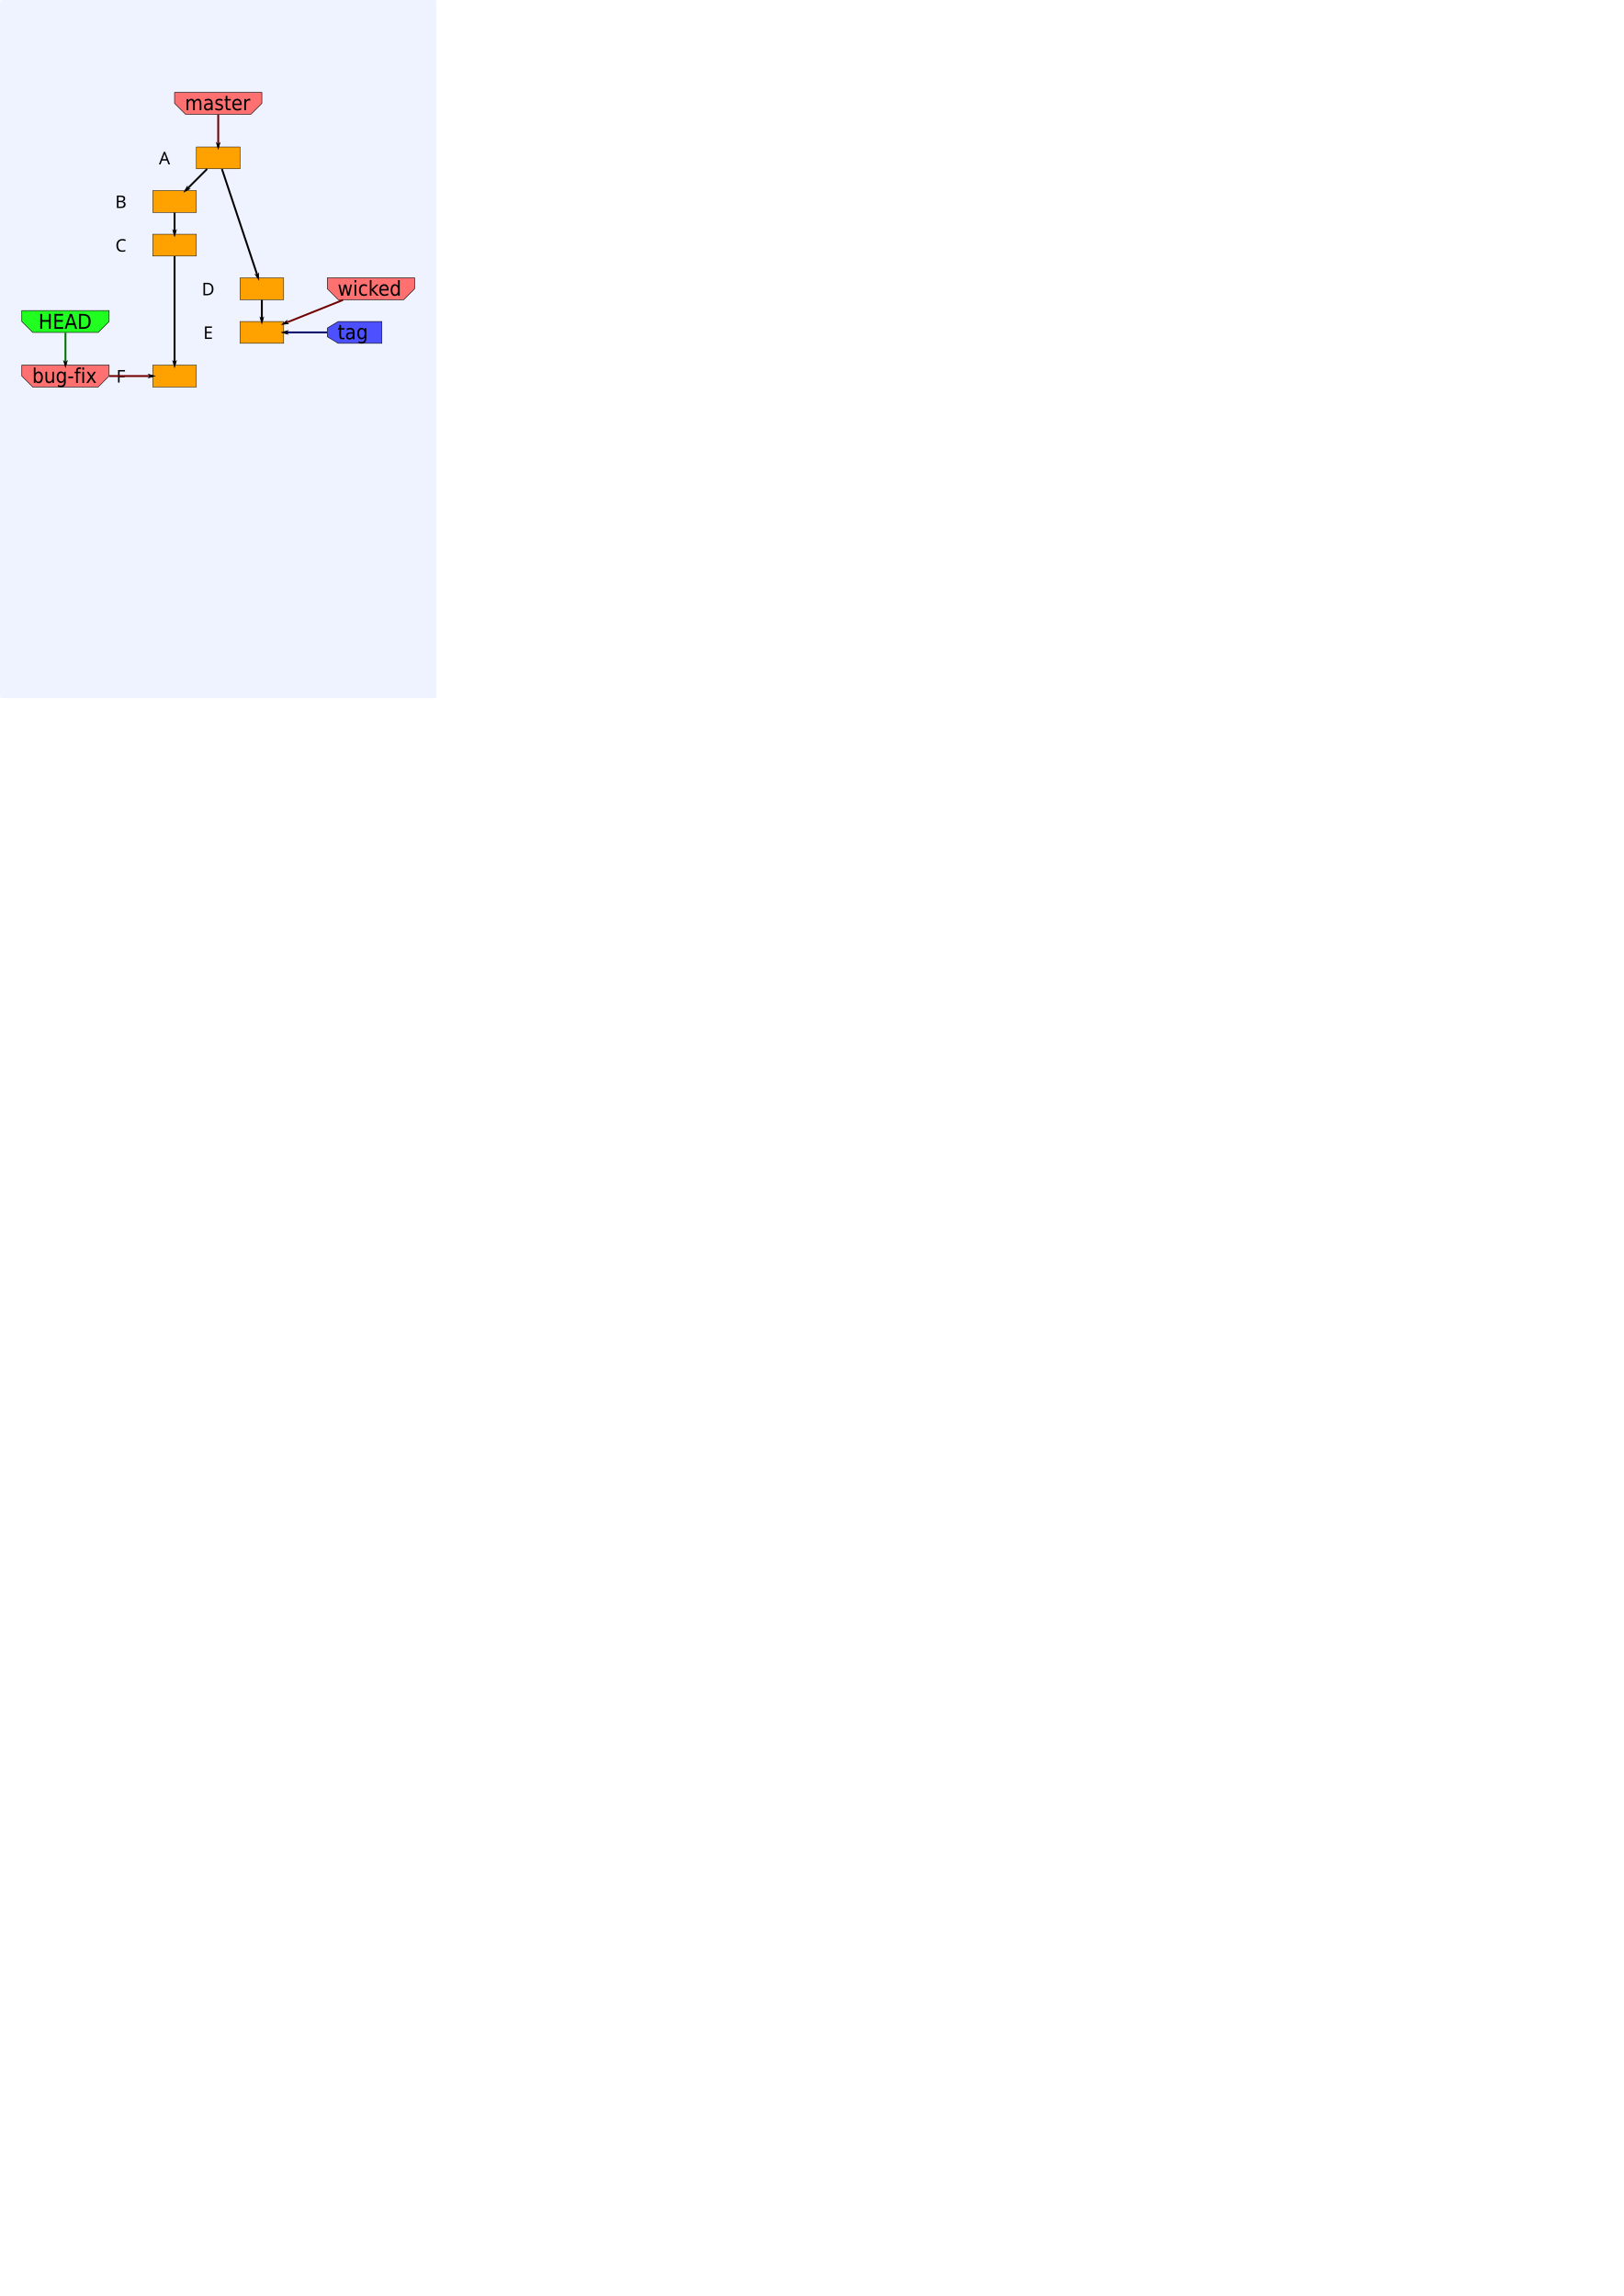
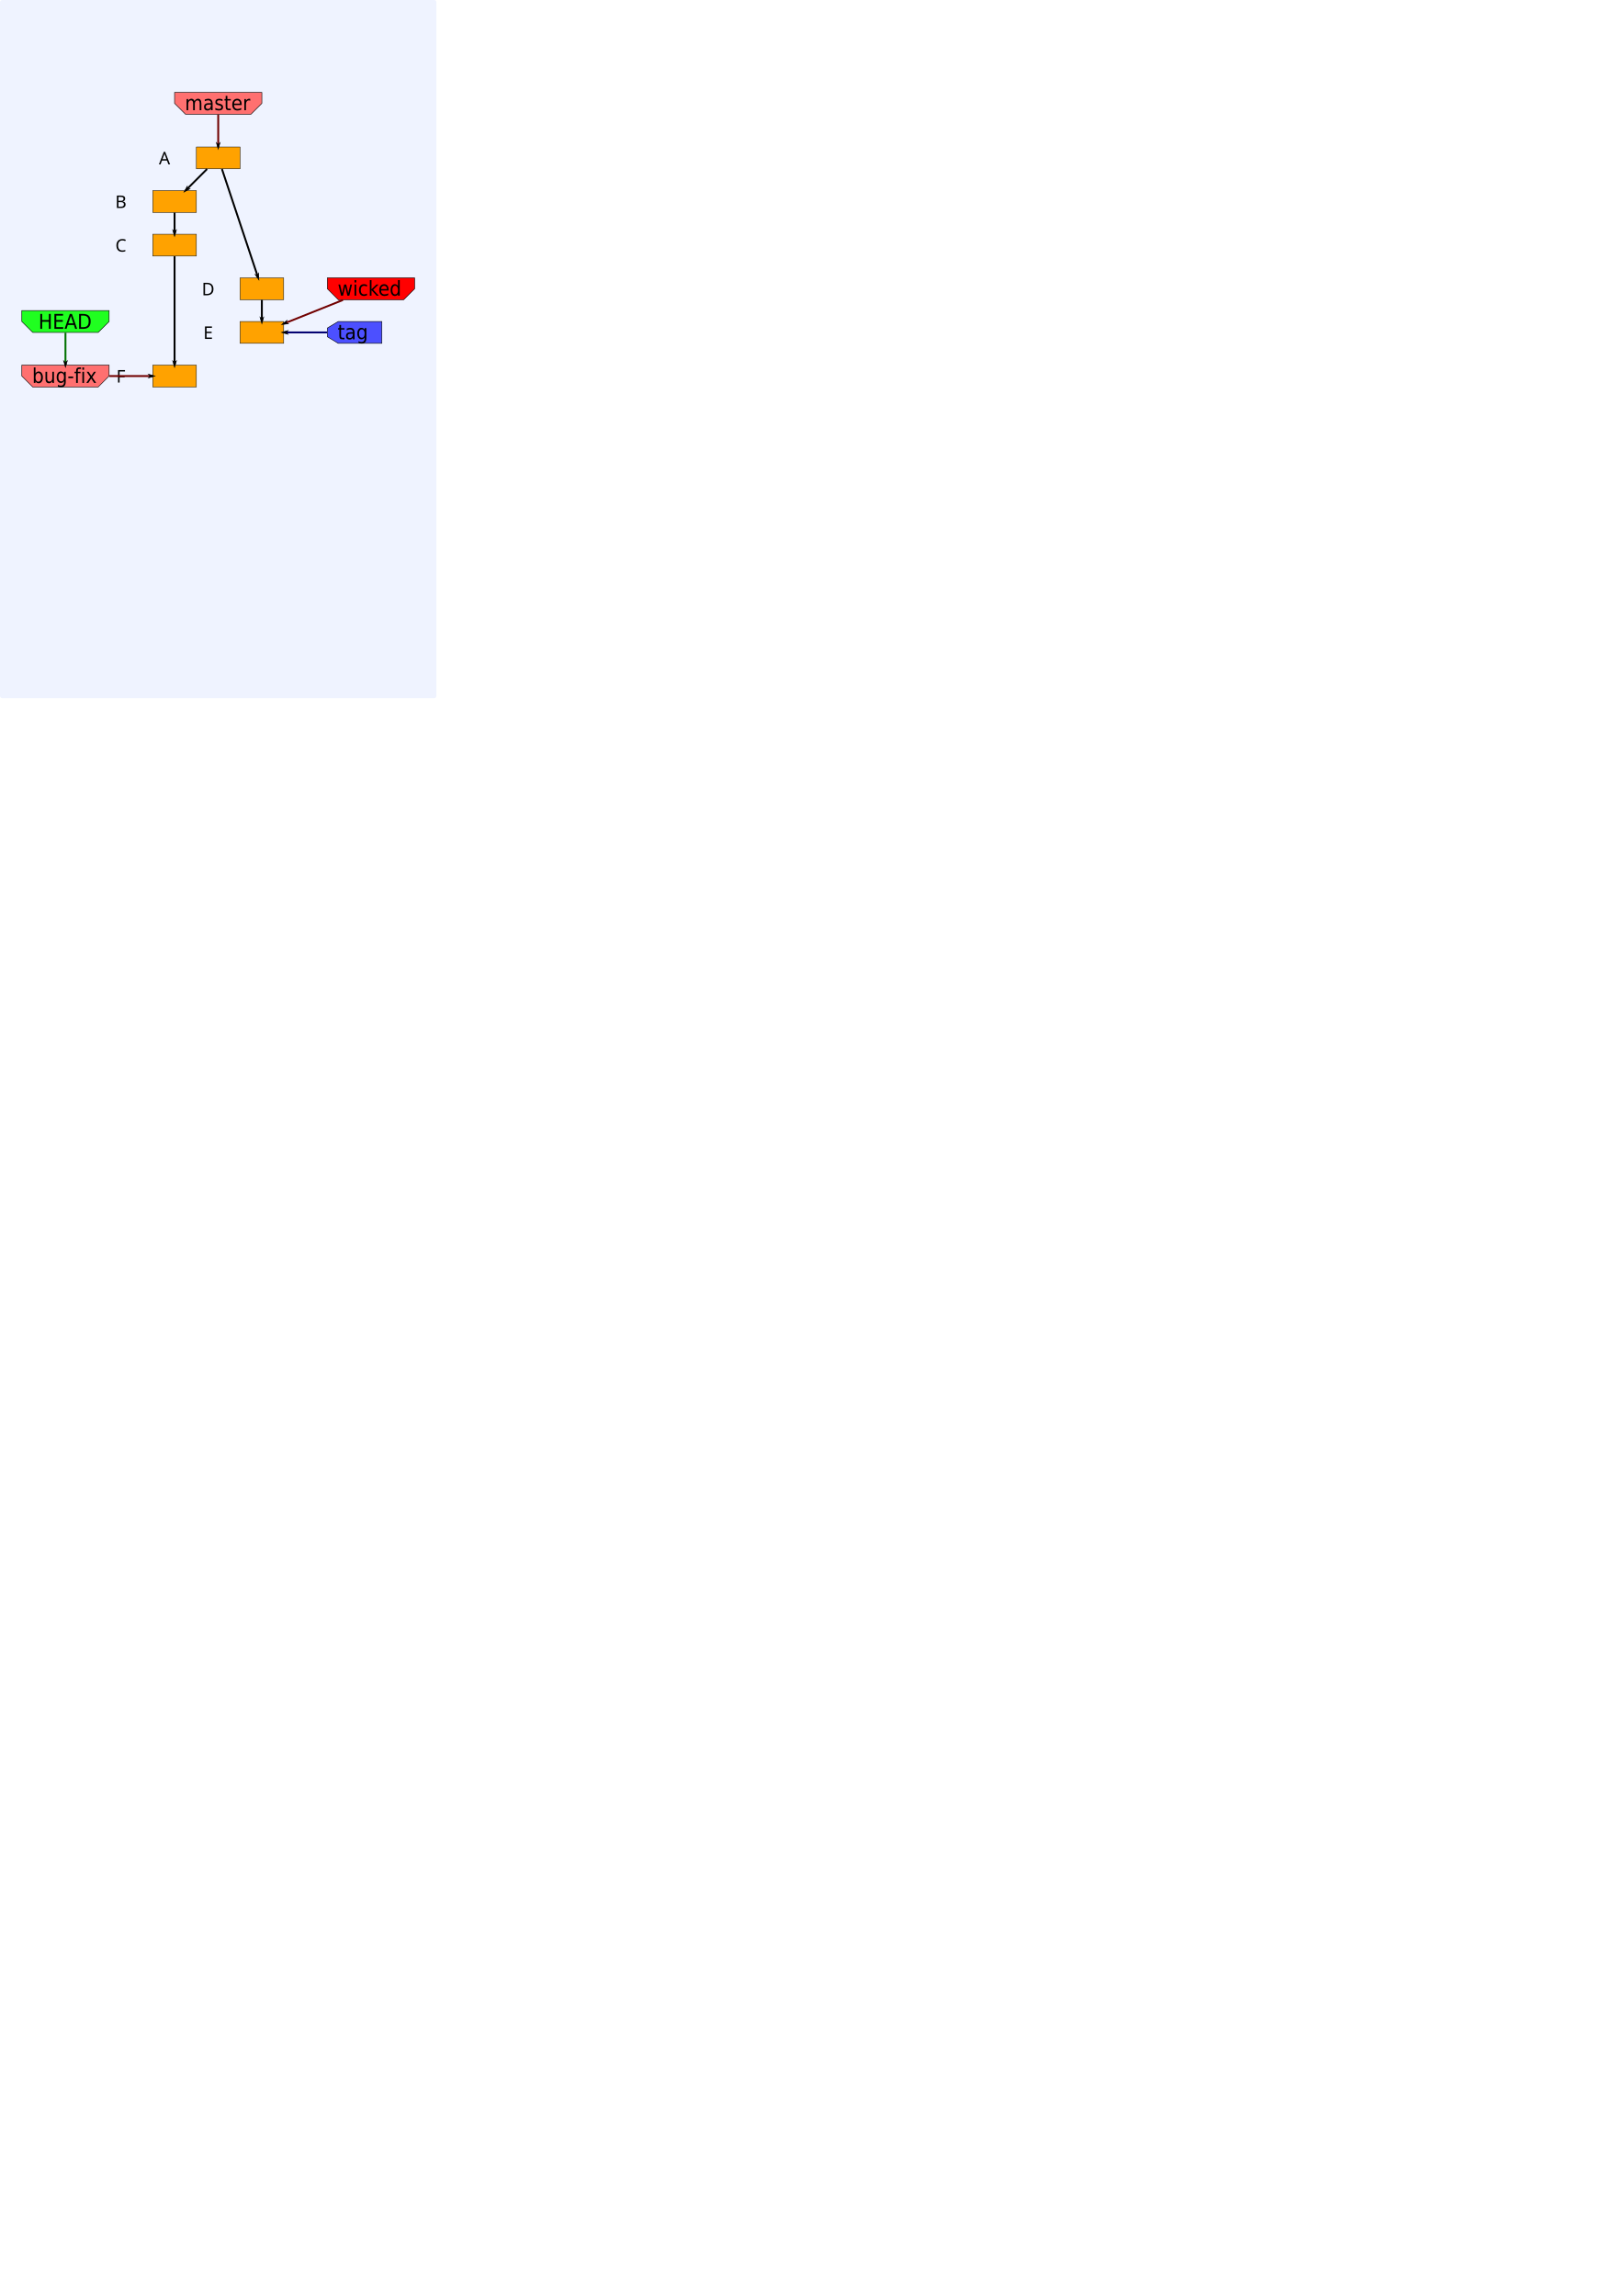
<svg xmlns="http://www.w3.org/2000/svg" width="744.094" height="1052.362" id="svg1317">
  <defs id="defs1319">
    <marker orient="auto" refY="0.0" refX="0.0" id="Arrow1Sstart" style="overflow:visible">
      <path id="path4028" d="M 0.0,0.0 L 5.0,-5.0 L -12.5,0.0 L 5.0,5.0 L 0.0,0.0 z " style="fill-rule:evenodd;stroke:#000000;stroke-width:1.0pt;marker-start:none" transform="scale(0.2) translate(6,0)" />
    </marker>
    <marker orient="auto" refY="0.0" refX="0.0" id="Arrow1Mstart" style="overflow:visible">
      <path id="path4034" d="M 0.0,0.0 L 5.0,-5.0 L -12.5,0.0 L 5.0,5.0 L 0.0,0.0 z " style="fill-rule:evenodd;stroke:#000000;stroke-width:1.0pt;marker-start:none" transform="scale(0.4) translate(10,0)" />
    </marker>
    <marker orient="auto" refY="0.0" refX="0.0" id="Arrow1Send" style="overflow:visible;">
      <path id="path4025" d="M 0.0,0.0 L 5.0,-5.0 L -12.5,0.0 L 5.0,5.0 L 0.0,0.0 z " style="fill-rule:evenodd;stroke:#000000;stroke-width:1.0pt;marker-start:none;" transform="scale(0.2) rotate(180) translate(6,0)" />
    </marker>
    <marker orient="auto" refY="0.0" refX="0.0" id="Arrow2Mend" style="overflow:visible;">
      <path id="path4013" style="font-size:12.0;fill-rule:evenodd;stroke-width:0.625;stroke-linejoin:round;" d="M 8.719,4.034 L -2.207,0.016 L 8.719,-4.002 C 6.973,-1.63 6.983,1.616 8.719,4.034 z " transform="scale(0.6) rotate(180) translate(0,0)" />
    </marker>
    <marker orient="auto" refY="0.0" refX="0.0" id="Arrow1Mend" style="overflow:visible;">
      <path id="path4031" d="M 0.0,0.0 L 5.0,-5.0 L -12.5,0.0 L 5.0,5.0 L 0.0,0.0 z " style="fill-rule:evenodd;stroke:#000000;stroke-width:1.0pt;marker-start:none;" transform="scale(0.4) rotate(180) translate(10,0)" />
    </marker>
    <marker orient="auto" refY="0.0" refX="0.0" id="Arrow2Mstart" style="overflow:visible">
      <path id="path4016" style="font-size:12.0;fill-rule:evenodd;stroke-width:0.625;stroke-linejoin:round" d="M 8.719,4.034 L -2.207,0.016 L 8.719,-4.002 C 6.973,-1.63 6.983,1.616 8.719,4.034 z " transform="scale(0.6) translate(0,0)" />
    </marker>
    <marker orient="auto" refY="0.0" refX="0.0" id="Arrow1Lstart" style="overflow:visible">
      <path id="path4040" d="M 0.0,0.0 L 5.0,-5.0 L -12.5,0.0 L 5.0,5.0 L 0.0,0.0 z " style="fill-rule:evenodd;stroke:#000000;stroke-width:1.0pt;marker-start:none" transform="scale(0.8) translate(12.5,0)" />
    </marker>
  </defs>
  <g id="layer1" style="opacity:1">
    <rect style="fill:#eff3ff;fill-opacity:1;stroke:none;stroke-width:1;stroke-linecap:butt;stroke-linejoin:bevel;stroke-miterlimit:4;stroke-dasharray:none;stroke-dashoffset:0;stroke-opacity:1" id="bg" width="200" height="320" x="0" y="0" rx="1" ry="1" />
    <rect style="fill:black;fill-opacity:0.75;stroke:black;stroke-width:0.5;stroke-linecap:butt;stroke-linejoin:miter;stroke-miterlimit:4;stroke-dasharray:none;stroke-dashoffset:0;stroke-opacity:1" id="rect2855" width="0" height="1" x="217" y="77.362" rx="19.921" ry="1" />
    <g id="g4933" transform="translate(64.89674,-5.023993)">
      <path id="path4877" d="M 15.103,47.386 L 15.103,52.386 L 20.103,57.386 L 50.103,57.386 L 55.103,52.386 L 55.103,47.386 L 15.103,47.386 z" style="opacity:1;fill:#ff7070;fill-opacity:1;fill-rule:evenodd;stroke:#000000;stroke-width:0.253;stroke-linecap:butt;stroke-linejoin:miter;stroke-miterlimit:4;stroke-dasharray:none;stroke-opacity:1" />
      <text id="text4879" y="52.863" x="20.831" style="font-size:6.695px;font-style:normal;font-weight:normal;line-height:125%;opacity:1;fill:#000000;fill-opacity:1;stroke:none;stroke-width:1pt;stroke-linecap:butt;stroke-linejoin:miter;stroke-opacity:1;font-family:Bitstream Vera Sans" xml:space="preserve" transform="scale(0.9517883,1.050654)">
        <tspan style="font-size:8.927px;font-style:normal;font-variant:normal;font-weight:normal;font-stretch:normal;text-align:start;line-height:125%;writing-mode:lr-tb;text-anchor:start;font-family:Bitstream Vera Sans" y="52.863" x="20.831" id="tspan4881">master</tspan>
      </text>
    </g>
    <g id="g4941" transform="translate(-5.103313,129.976)">
      <path id="path4905" d="M 15.103,12.386 L 15.103,17.386 L 20.103,22.386 L 50.103,22.386 L 55.103,17.386 L 55.103,12.386 L 15.103,12.386 z" style="opacity:1;fill:#20ff20;fill-opacity:1;fill-rule:evenodd;stroke:#000000;stroke-width:0.253;stroke-linecap:butt;stroke-linejoin:miter;stroke-miterlimit:4;stroke-dasharray:none;stroke-opacity:1" />
      <text id="text4907" y="19.862" x="23.758" style="font-size:6.743px;font-style:normal;font-weight:normal;line-height:125%;opacity:1;fill:#000000;fill-opacity:1;stroke:none;stroke-width:1pt;stroke-linecap:butt;stroke-linejoin:miter;stroke-opacity:1;font-family:Bitstream Vera Sans" xml:space="preserve" transform="scale(0.9568013,1.045149)">
        <tspan style="font-size:8.991px;font-style:normal;font-variant:normal;font-weight:normal;font-stretch:normal;text-align:start;line-height:125%;writing-mode:lr-tb;text-anchor:start;font-family:Bitstream Vera Sans" y="19.862" x="23.758" id="tspan4909">HEAD</tspan>
      </text>
    </g>
    <g id="g4924" transform="translate(64.83769,-10.04457)">
      <path id="path4885" d="M 45.162,77.407 L 45.162,87.407 L 25.162,87.407 L 25.162,77.407 L 45.162,77.407 z" style="opacity:1;fill:#ffa200;fill-opacity:1;fill-rule:evenodd;stroke:#000000;stroke-width:0.207;stroke-linecap:butt;stroke-linejoin:miter;stroke-miterlimit:4;stroke-dasharray:none;stroke-opacity:1" />
      <text id="text4916" y="85.389" x="35.022" style="font-size:22px;font-style:normal;font-weight:normal;line-height:125%;fill:#000000;fill-opacity:1;stroke:none;stroke-width:1pt;stroke-linecap:butt;stroke-linejoin:miter;stroke-opacity:1;font-family:Bitstream Vera Sans" xml:space="preserve">
        <tspan id="tspan4920" style="font-size:8px;font-style:normal;font-variant:normal;font-weight:normal;font-stretch:normal;text-align:center;line-height:125%;writing-mode:lr-tb;text-anchor:middle;font-family:Sans;-inkscape-font-specification:Sans" y="85.389" x="35.022">A</tspan>
      </text>
    </g>
    <path style="opacity:1;fill:none;fill-opacity:0.75;fill-rule:evenodd;stroke:#710000;stroke-width:0.864;stroke-linecap:butt;stroke-linejoin:miter;marker-start:url(#Arrow1Sstart);marker-end:none;stroke-miterlimit:4;stroke-dasharray:none;stroke-opacity:1;display:inline" d="M 100,67.259 L 100,52.489" id="path4891" />
    <g style="opacity:1" id="g2466" transform="translate(44.83769,9.955426)">
      <path id="path2468" d="M 45.162,77.407 L 45.162,87.407 L 25.162,87.407 L 25.162,77.407 L 45.162,77.407 z" style="opacity:1;fill:#ffa200;fill-opacity:1;fill-rule:evenodd;stroke:#000000;stroke-width:0.207;stroke-linecap:butt;stroke-linejoin:miter;stroke-miterlimit:4;stroke-dasharray:none;stroke-opacity:1" />
      <text id="text2470" y="85.389" x="35.022" style="font-size:22px;font-style:normal;font-weight:normal;line-height:125%;fill:#000000;fill-opacity:1;stroke:none;stroke-width:1pt;stroke-linecap:butt;stroke-linejoin:miter;stroke-opacity:1;font-family:Bitstream Vera Sans" xml:space="preserve">
        <tspan id="tspan2472" style="font-size:8px;font-style:normal;font-variant:normal;font-weight:normal;font-stretch:normal;text-align:center;line-height:125%;writing-mode:lr-tb;text-anchor:middle;font-family:Sans;-inkscape-font-specification:Sans" y="85.389" x="35.022">B</tspan>
      </text>
    </g>
    <g style="opacity:1" id="g2474" transform="translate(84.83769,49.95543)">
      <path id="path2476" d="M 45.162,77.407 L 45.162,87.407 L 25.162,87.407 L 25.162,77.407 L 45.162,77.407 z" style="opacity:1;fill:#ffa200;fill-opacity:1;fill-rule:evenodd;stroke:#000000;stroke-width:0.207;stroke-linecap:butt;stroke-linejoin:miter;stroke-miterlimit:4;stroke-dasharray:none;stroke-opacity:1" />
      <text id="text2478" y="85.389" x="35.022" style="font-size:22px;font-style:normal;font-weight:normal;line-height:125%;fill:#000000;fill-opacity:1;stroke:none;stroke-width:1pt;stroke-linecap:butt;stroke-linejoin:miter;stroke-opacity:1;font-family:Bitstream Vera Sans" xml:space="preserve">
        <tspan id="tspan2480" style="font-size:8px;font-style:normal;font-variant:normal;font-weight:normal;font-stretch:normal;text-align:center;line-height:125%;writing-mode:lr-tb;text-anchor:middle;font-family:Sans;-inkscape-font-specification:Sans" y="85.389" x="35.022">D</tspan>
      </text>
    </g>
    <g style="opacity:1" id="g2482" transform="translate(44.83769,29.95543)">
      <path id="path2484" d="M 45.162,77.407 L 45.162,87.407 L 25.162,87.407 L 25.162,77.407 L 45.162,77.407 z" style="opacity:1;fill:#ffa200;fill-opacity:1;fill-rule:evenodd;stroke:#000000;stroke-width:0.207;stroke-linecap:butt;stroke-linejoin:miter;stroke-miterlimit:4;stroke-dasharray:none;stroke-opacity:1" />
      <text id="text2486" y="85.389" x="35.022" style="font-size:22px;font-style:normal;font-weight:normal;line-height:125%;fill:#000000;fill-opacity:1;stroke:none;stroke-width:1pt;stroke-linecap:butt;stroke-linejoin:miter;stroke-opacity:1;font-family:Bitstream Vera Sans" xml:space="preserve">
        <tspan id="tspan2488" style="font-size:8px;font-style:normal;font-variant:normal;font-weight:normal;font-stretch:normal;text-align:center;line-height:125%;writing-mode:lr-tb;text-anchor:middle;font-family:Sans;-inkscape-font-specification:Sans" y="85.389" x="35.022">C</tspan>
      </text>
    </g>
    <g style="opacity:1" id="g2490" transform="translate(44.83769,89.95543)">
      <path id="path2492" d="M 45.162,77.407 L 45.162,87.407 L 25.162,87.407 L 25.162,77.407 L 45.162,77.407 z" style="opacity:1;fill:#ffa200;fill-opacity:1;fill-rule:evenodd;stroke:#000000;stroke-width:0.207;stroke-linecap:butt;stroke-linejoin:miter;stroke-miterlimit:4;stroke-dasharray:none;stroke-opacity:1" />
      <text id="text2494" y="85.389" x="35.022" style="font-size:22px;font-style:normal;font-weight:normal;line-height:125%;fill:#000000;fill-opacity:1;stroke:none;stroke-width:1pt;stroke-linecap:butt;stroke-linejoin:miter;stroke-opacity:1;font-family:Bitstream Vera Sans" xml:space="preserve">
        <tspan id="tspan2496" style="font-size:8px;font-style:normal;font-variant:normal;font-weight:normal;font-stretch:normal;text-align:center;line-height:125%;writing-mode:lr-tb;text-anchor:middle;font-family:Sans;-inkscape-font-specification:Sans" y="85.389" x="35.022">F</tspan>
      </text>
    </g>
    <g style="opacity:1" id="g2498" transform="translate(134.8967,99.97601)">
      <path id="path2500" d="M 20.103,47.386 L 15.103,50.386 L 15.103,54.386 L 20.103,57.386 L 40.103,57.386 L 40.103,47.386 L 20.103,47.386 z" style="opacity:1;fill:#4c50ff;fill-opacity:1;fill-rule:evenodd;stroke:#000000;stroke-width:0.253;stroke-linecap:butt;stroke-linejoin:miter;stroke-miterlimit:4;stroke-dasharray:none;stroke-opacity:1" />
      <text id="text2502" y="52.863" x="20.831" style="font-size:6.695px;font-style:normal;font-weight:normal;line-height:125%;opacity:1;fill:#000000;fill-opacity:1;stroke:none;stroke-width:1pt;stroke-linecap:butt;stroke-linejoin:miter;stroke-opacity:1;font-family:Bitstream Vera Sans" xml:space="preserve" transform="scale(0.9517883,1.050654)">
        <tspan style="font-size:8.927px;font-style:normal;font-variant:normal;font-weight:normal;font-stretch:normal;text-align:start;line-height:125%;writing-mode:lr-tb;text-anchor:start;font-family:Bitstream Vera Sans" y="52.863" x="20.831" id="tspan2504">tag</tspan>
      </text>
    </g>
    <path style="opacity:1;fill:none;fill-opacity:0.75;fill-rule:evenodd;stroke:#000000;stroke-width:0.864;stroke-linecap:butt;stroke-linejoin:miter;marker-start:url(#Arrow1Sstart);marker-end:none;stroke-miterlimit:4;stroke-dasharray:none;stroke-opacity:1;display:inline" d="M 118.299,127.259 L 101.701,77.465" id="path3318" />
    <path style="opacity:1;fill:none;fill-opacity:0.75;fill-rule:evenodd;stroke:#000000;stroke-width:0.864;stroke-linecap:butt;stroke-linejoin:miter;marker-start:url(#Arrow1Sstart);marker-end:none;stroke-miterlimit:4;stroke-dasharray:none;stroke-opacity:1;display:inline" d="M 80,107.259 L 80,97.465" id="path3322" />
    <path style="opacity:1;fill:none;fill-opacity:0.75;fill-rule:evenodd;stroke:#000000;stroke-width:0.864;stroke-linecap:butt;stroke-linejoin:miter;marker-start:url(#Arrow1Sstart);marker-end:none;stroke-miterlimit:4;stroke-dasharray:none;stroke-opacity:1;display:inline" d="M 80,167.259 L 80,117.465" id="path3324" />
    <g style="opacity:1" id="g3328" transform="translate(84.83769,69.95543)">
      <path id="path3330" d="M 45.162,77.407 L 45.162,87.407 L 25.162,87.407 L 25.162,77.407 L 45.162,77.407 z" style="opacity:1;fill:#ffa200;fill-opacity:1;fill-rule:evenodd;stroke:#000000;stroke-width:0.207;stroke-linecap:butt;stroke-linejoin:miter;stroke-miterlimit:4;stroke-dasharray:none;stroke-opacity:1" />
      <text id="text3332" y="85.389" x="35.022" style="font-size:22px;font-style:normal;font-weight:normal;line-height:125%;fill:#000000;fill-opacity:1;stroke:none;stroke-width:1pt;stroke-linecap:butt;stroke-linejoin:miter;stroke-opacity:1;font-family:Bitstream Vera Sans" xml:space="preserve">
        <tspan id="tspan3334" style="font-size:8px;font-style:normal;font-variant:normal;font-weight:normal;font-stretch:normal;text-align:center;line-height:125%;writing-mode:lr-tb;text-anchor:middle;font-family:Sans;-inkscape-font-specification:Sans" y="85.389" x="35.022">E</tspan>
      </text>
    </g>
    <path style="opacity:1;fill:none;fill-opacity:0.75;fill-rule:evenodd;stroke:#020071;stroke-width:0.864;stroke-linecap:butt;stroke-linejoin:miter;marker-start:url(#Arrow1Sstart);marker-end:none;stroke-miterlimit:4;stroke-dasharray:none;stroke-opacity:1;display:inline" d="M 130.103,152.362 L 149.874,152.362" id="path3356" />
    <path style="opacity:1;fill:none;fill-opacity:0.75;fill-rule:evenodd;stroke:#000000;stroke-width:0.864;stroke-linecap:butt;stroke-linejoin:miter;marker-start:url(#Arrow1Sstart);marker-end:none;stroke-miterlimit:4;stroke-dasharray:none;stroke-opacity:1;display:inline" d="M 120,147.259 L 120,137.465" id="path3320" />
    <path style="opacity:1;fill:none;fill-opacity:0.75;fill-rule:evenodd;stroke:#000000;stroke-width:0.864;stroke-linecap:butt;stroke-linejoin:miter;marker-start:url(#Arrow1Sstart);marker-end:none;stroke-miterlimit:4;stroke-dasharray:none;stroke-opacity:1;display:inline" d="M 85.103,87.259 L 94.897,77.465" id="path2487" />
    <g style="opacity:1" id="g2453" transform="translate(-5.103265,119.976)">
      <path id="path2455" d="M 15.103,47.386 L 15.103,52.386 L 20.103,57.386 L 50.103,57.386 L 55.103,52.386 L 55.103,47.386 L 15.103,47.386 z" style="opacity:1;fill:#ff7070;fill-opacity:1;fill-rule:evenodd;stroke:#000000;stroke-width:0.253;stroke-linecap:butt;stroke-linejoin:miter;stroke-miterlimit:4;stroke-dasharray:none;stroke-opacity:1" />
      <text id="text2457" y="52.863" x="20.831" style="font-size:6.695px;font-style:normal;font-weight:normal;line-height:125%;opacity:1;fill:#000000;fill-opacity:1;stroke:none;stroke-width:1pt;stroke-linecap:butt;stroke-linejoin:miter;stroke-opacity:1;font-family:Bitstream Vera Sans" xml:space="preserve" transform="scale(0.9517883,1.050654)">
        <tspan style="font-size:8.927px;font-style:normal;font-variant:normal;font-weight:normal;font-stretch:normal;text-align:start;line-height:125%;writing-mode:lr-tb;text-anchor:start;font-family:Bitstream Vera Sans" y="52.863" x="20.831" id="tspan2459">bug-fix</tspan>
      </text>
    </g>
    <g style="opacity:1" id="g2461" transform="translate(134.8967,79.97601)">
-       <path id="path2463" d="M 15.103,47.386 L 15.103,52.386 L 20.103,57.386 L 50.103,57.386 L 55.103,52.386 L 55.103,47.386 L 15.103,47.386 z" style="opacity:1;fill:#ff7070;fill-opacity:1;fill-rule:evenodd;stroke:#000000;stroke-width:0.253;stroke-linecap:butt;stroke-linejoin:miter;stroke-miterlimit:4;stroke-dasharray:none;stroke-opacity:1" />
+       <path id="path2463" d="M 15.103,47.386 L 15.103,52.386 L 20.103,57.386 L 50.103,57.386 L 55.103,52.386 L 55.103,47.386 L 15.103,47.386 z" style="opacity:1;fill:#ff0000;fill-opacity:1;fill-rule:evenodd;stroke:#000000;stroke-width:0.253;stroke-linecap:butt;stroke-linejoin:miter;stroke-miterlimit:4;stroke-dasharray:none;stroke-opacity:1" />
      <text id="text2465" y="52.863" x="20.831" style="font-size:6.695px;font-style:normal;font-weight:normal;line-height:125%;opacity:1;fill:#000000;fill-opacity:1;stroke:none;stroke-width:1pt;stroke-linecap:butt;stroke-linejoin:miter;stroke-opacity:1;font-family:Bitstream Vera Sans" xml:space="preserve" transform="scale(0.9517883,1.050654)">
        <tspan style="font-size:8.927px;font-style:normal;font-variant:normal;font-weight:normal;font-stretch:normal;text-align:start;line-height:125%;writing-mode:lr-tb;text-anchor:start;font-family:Bitstream Vera Sans" y="52.863" x="20.831" id="tspan2467">wicked</tspan>
      </text>
    </g>
    <path style="opacity:1;fill:none;fill-opacity:0.75;fill-rule:evenodd;stroke:#710000;stroke-width:0.864;stroke-linecap:butt;stroke-linejoin:miter;marker-start:url(#Arrow1Sstart);marker-end:none;stroke-miterlimit:4;stroke-dasharray:none;stroke-opacity:1;display:inline" d="M 69.897,172.362 L 50.126,172.362" id="path2469" />
    <path style="opacity:1;fill:none;fill-opacity:0.75;fill-rule:evenodd;stroke:#710000;stroke-width:0.864;stroke-linecap:butt;stroke-linejoin:miter;marker-start:url(#Arrow1Sstart);marker-end:none;stroke-miterlimit:4;stroke-dasharray:none;stroke-opacity:1;display:inline" d="M 130.103,148.321 L 157.184,137.489" id="path2471" />
    <path style="opacity:1;fill:none;fill-opacity:0.75;fill-rule:evenodd;stroke:#007100;stroke-width:0.864;stroke-linecap:butt;stroke-linejoin:miter;marker-start:url(#Arrow1Sstart);marker-end:none;stroke-miterlimit:4;stroke-dasharray:none;stroke-opacity:1;display:inline" d="M 30,167.236 L 30,152.489" id="path4911" />
  </g>
</svg>
